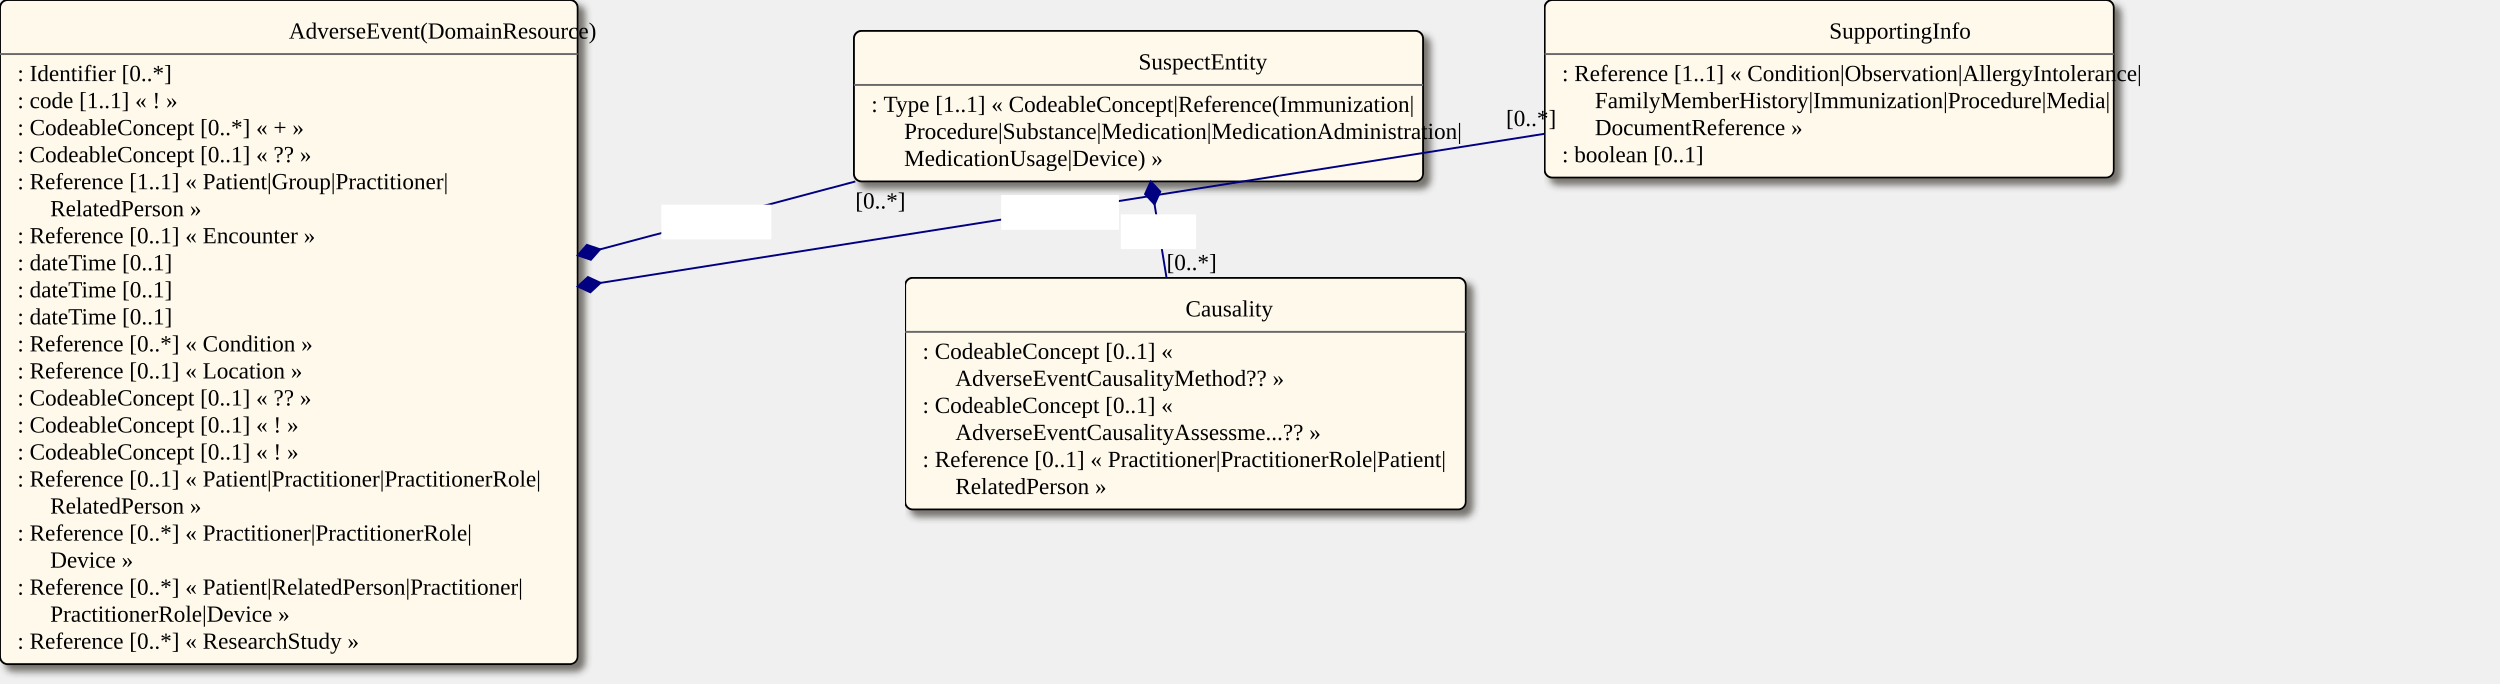
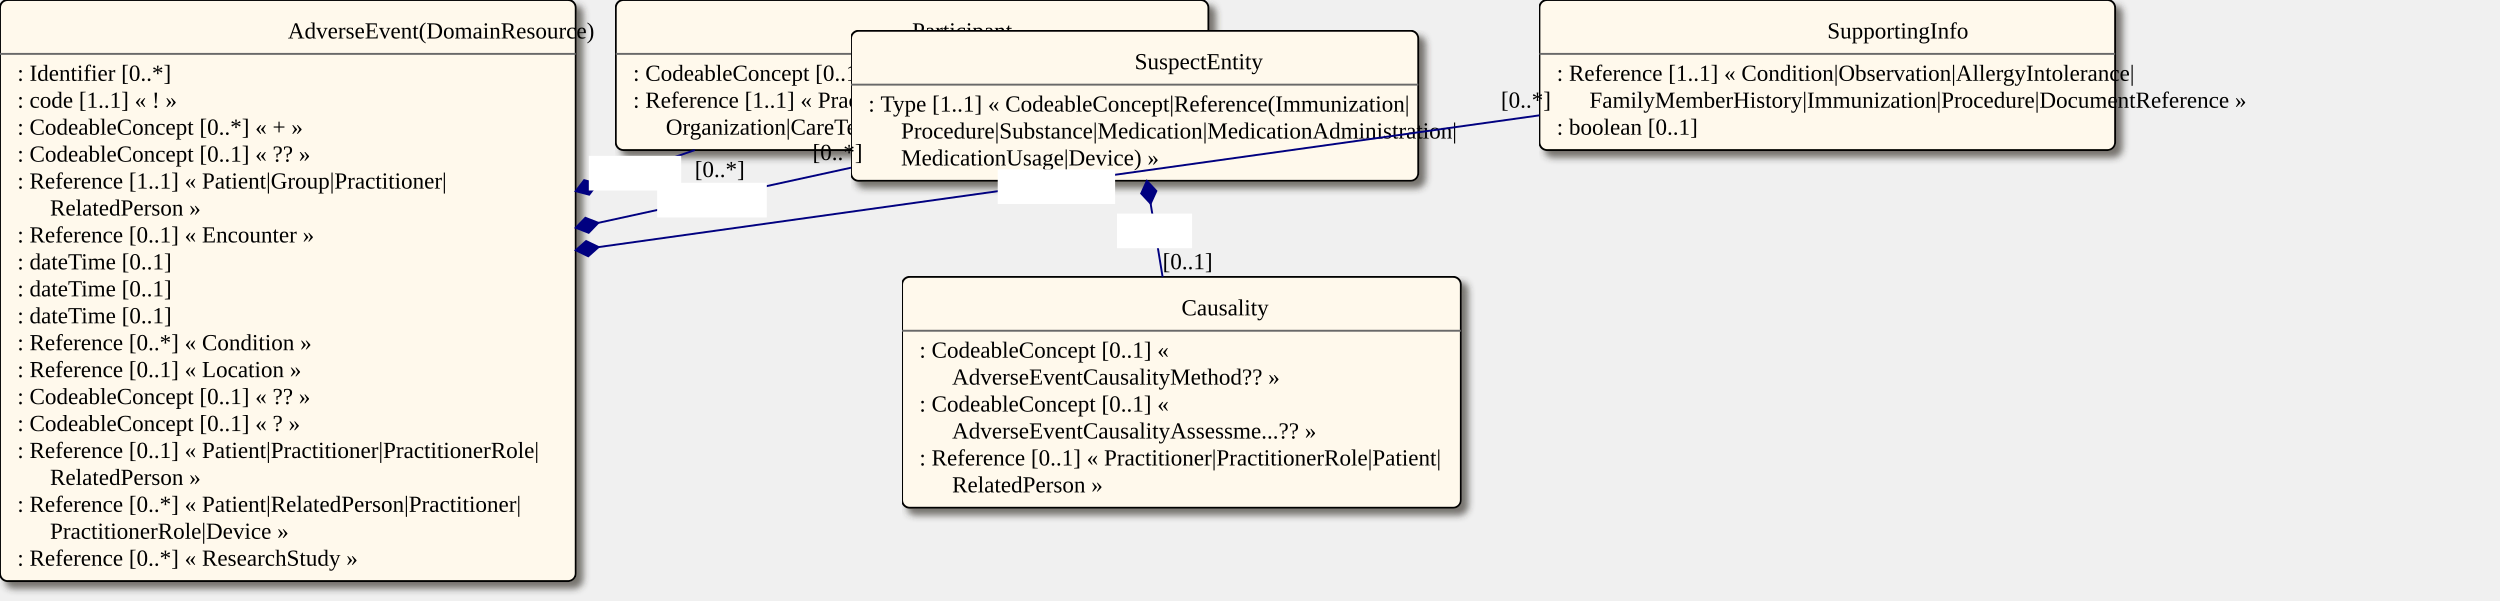
- <svg xmlns="http://www.w3.org/2000/svg" xmlns:xlink="http://www.w3.org/1999/xlink" id="n143" version="1.1" width="1294.8" height="354.0">
+ <svg xmlns="http://www.w3.org/2000/svg" xmlns:xlink="http://www.w3.org/1999/xlink" id="n144" version="1.1" width="1299.2" height="312.0">
  <defs>
    <filter id="shadow1" x="0" y="0" width="200%" height="200%">
      <feOffset result="offOut" in="SourceGraphic" dx="3" dy="3" />
      <feColorMatrix result="matrixOut" in="offOut" type="matrix" values="0.2 0 0 0 0 0 0.2 0 0 0 0 0 0.2 0 0 0 0 0 1 0" />
      <feGaussianBlur result="blurOut" in="matrixOut" stdDeviation="2" />
      <feBlend in="SourceGraphic" in2="blurOut" mode="normal" />
    </filter>
  </defs>
-   <g id="n144">
-     <rect id="AdverseEvent" x="0.0" y="0.0" rx="4" ry="4" width="299.2" height="344.0" filter="url(#shadow1)" style="fill:#fff9ec;stroke:black;stroke-width:1" />
-     <line id="n145" x1="0.0" y1="28.0" x2="299.2" y2="28.0" style="stroke:dimgrey;stroke-width:1" />
-     <text id="n146" x="149.6" y="20.0" fill="black" class="diagram-class-title  diagram-class-resource">AdverseEvent<tspan class="diagram-class-title-link"> (<a id="n147" xlink:href="domainresource.html" class="diagram-class-reference">DomainResource</a>)</tspan>
+   <g id="n145">
+     <rect id="AdverseEvent" x="0.0" y="0.0" rx="4" ry="4" width="299.2" height="302.0" filter="url(#shadow1)" style="fill:#fff9ec;stroke:black;stroke-width:1" />
+     <line id="n146" x1="0.0" y1="28.0" x2="299.2" y2="28.0" style="stroke:dimgrey;stroke-width:1" />
+     <text id="n147" x="149.6" y="20.0" fill="black" class="diagram-class-title  diagram-class-resource">AdverseEvent<tspan class="diagram-class-title-link"> (<a id="n148" xlink:href="domainresource.html" class="diagram-class-reference">DomainResource</a>)</tspan>
    </text>
-     <text id="n148" x="6.0" y="42.0" fill="black" class="diagram-class-detail">
-       <a id="n149" xlink:href="adverseevent-definitions.html#AdverseEvent.identifier" /> : <a id="n150" xlink:href="datatypes.html#Identifier">Identifier</a> [0..*]</text>
-     <text id="n154" x="6.0" y="56.0" fill="black" class="diagram-class-detail">
-       <a id="n155" xlink:href="adverseevent-definitions.html#AdverseEvent.actuality" /> : <a id="n156" xlink:href="datatypes.html#code">code</a> [1..1] « <a id="n157" xlink:href="valueset-adverse-event-actuality.html" />! »</text>
-     <text id="n164" x="6.0" y="70.0" fill="black" class="diagram-class-detail">
-       <a id="n165" xlink:href="adverseevent-definitions.html#AdverseEvent.category" /> : <a id="n166" xlink:href="datatypes.html#CodeableConcept">CodeableConcept</a> [0..*] « <a id="n167" xlink:href="valueset-adverse-event-category.html" />+ »</text>
-     <text id="n174" x="6.0" y="84.0" fill="black" class="diagram-class-detail">
-       <a id="n175" xlink:href="adverseevent-definitions.html#AdverseEvent.event" /> : <a id="n176" xlink:href="datatypes.html#CodeableConcept">CodeableConcept</a> [0..1] « <a id="n177" xlink:href="valueset-adverse-event-type.html" />?? »</text>
-     <text id="n184" x="6.0" y="98.0" fill="black" class="diagram-class-detail">
-       <a id="n185" xlink:href="adverseevent-definitions.html#AdverseEvent.subject" /> : <a id="n186" xlink:href="references.html#Reference">Reference</a> [1..1] « <a id="n187" xlink:href="patient.html#Patient">Patient</a>|<a id="n188" xlink:href="group.html#Group">Group</a>|<a id="n189" xlink:href="practitioner.html#Practitioner">Practitioner</a>|</text>
-     <text id="n190" x="26.0" y="112.0" fill="black" class="diagram-class-detail">
-       <a id="n191" xlink:href="relatedperson.html#RelatedPerson">RelatedPerson</a> »</text>
-     <text id="n200" x="6.0" y="126.0" fill="black" class="diagram-class-detail">
-       <a id="n201" xlink:href="adverseevent-definitions.html#AdverseEvent.encounter" /> : <a id="n202" xlink:href="references.html#Reference">Reference</a> [0..1] « <a id="n203" xlink:href="encounter.html#Encounter">Encounter</a> »</text>
-     <text id="n208" x="6.0" y="140.0" fill="black" class="diagram-class-detail">
-       <a id="n209" xlink:href="adverseevent-definitions.html#AdverseEvent.date" /> : <a id="n210" xlink:href="datatypes.html#dateTime">dateTime</a> [0..1]</text>
-     <text id="n214" x="6.0" y="154.0" fill="black" class="diagram-class-detail">
-       <a id="n215" xlink:href="adverseevent-definitions.html#AdverseEvent.detected" /> : <a id="n216" xlink:href="datatypes.html#dateTime">dateTime</a> [0..1]</text>
-     <text id="n220" x="6.0" y="168.0" fill="black" class="diagram-class-detail">
-       <a id="n221" xlink:href="adverseevent-definitions.html#AdverseEvent.recordedDate" /> : <a id="n222" xlink:href="datatypes.html#dateTime">dateTime</a> [0..1]</text>
-     <text id="n226" x="6.0" y="182.0" fill="black" class="diagram-class-detail">
-       <a id="n227" xlink:href="adverseevent-definitions.html#AdverseEvent.resultingCondition" /> : <a id="n228" xlink:href="references.html#Reference">Reference</a> [0..*] « <a id="n229" xlink:href="condition.html#Condition">Condition</a> »</text>
-     <text id="n234" x="6.0" y="196.0" fill="black" class="diagram-class-detail">
-       <a id="n235" xlink:href="adverseevent-definitions.html#AdverseEvent.location" /> : <a id="n236" xlink:href="references.html#Reference">Reference</a> [0..1] « <a id="n237" xlink:href="location.html#Location">Location</a> »</text>
-     <text id="n242" x="6.0" y="210.0" fill="black" class="diagram-class-detail">
-       <a id="n243" xlink:href="adverseevent-definitions.html#AdverseEvent.seriousness" /> : <a id="n244" xlink:href="datatypes.html#CodeableConcept">CodeableConcept</a> [0..1] « <a id="n245" xlink:href="valueset-adverse-event-seriousness.html" />?? »</text>
-     <text id="n252" x="6.0" y="224.0" fill="black" class="diagram-class-detail">
-       <a id="n253" xlink:href="adverseevent-definitions.html#AdverseEvent.severity" /> : <a id="n254" xlink:href="datatypes.html#CodeableConcept">CodeableConcept</a> [0..1] « <a id="n255" xlink:href="valueset-adverse-event-severity.html" />! »</text>
-     <text id="n262" x="6.0" y="238.0" fill="black" class="diagram-class-detail">
-       <a id="n263" xlink:href="adverseevent-definitions.html#AdverseEvent.outcome" /> : <a id="n264" xlink:href="datatypes.html#CodeableConcept">CodeableConcept</a> [0..1] « <a id="n265" xlink:href="valueset-adverse-event-outcome.html" />! »</text>
-     <text id="n272" x="6.0" y="252.0" fill="black" class="diagram-class-detail">
-       <a id="n273" xlink:href="adverseevent-definitions.html#AdverseEvent.recorder" /> : <a id="n274" xlink:href="references.html#Reference">Reference</a> [0..1] « <a id="n275" xlink:href="patient.html#Patient">Patient</a>|<a id="n276" xlink:href="practitioner.html#Practitioner">Practitioner</a>|<a id="n277" xlink:href="practitionerrole.html#PractitionerRole">PractitionerRole</a>|</text>
-     <text id="n278" x="26.0" y="266.0" fill="black" class="diagram-class-detail">
-       <a id="n279" xlink:href="relatedperson.html#RelatedPerson">RelatedPerson</a> »</text>
-     <text id="n288" x="6.0" y="280.0" fill="black" class="diagram-class-detail">
-       <a id="n289" xlink:href="adverseevent-definitions.html#AdverseEvent.contributor" /> : <a id="n290" xlink:href="references.html#Reference">Reference</a> [0..*] « <a id="n291" xlink:href="practitioner.html#Practitioner">Practitioner</a>|<a id="n292" xlink:href="practitionerrole.html#PractitionerRole">PractitionerRole</a>|</text>
-     <text id="n293" x="26.0" y="294.0" fill="black" class="diagram-class-detail">
-       <a id="n294" xlink:href="device.html#Device">Device</a> »</text>
-     <text id="n302" x="6.0" y="308.0" fill="black" class="diagram-class-detail">
-       <a id="n303" xlink:href="adverseevent-definitions.html#AdverseEvent.detector" /> : <a id="n304" xlink:href="references.html#Reference">Reference</a> [0..*] « <a id="n305" xlink:href="patient.html#Patient">Patient</a>|<a id="n306" xlink:href="relatedperson.html#RelatedPerson">RelatedPerson</a>|<a id="n307" xlink:href="practitioner.html#Practitioner">Practitioner</a>|</text>
-     <text id="n308" x="26.0" y="322.0" fill="black" class="diagram-class-detail">
-       <a id="n309" xlink:href="practitionerrole.html#PractitionerRole">PractitionerRole</a>|<a id="n310" xlink:href="device.html#Device">Device</a> »</text>
-     <text id="n320" x="6.0" y="336.0" fill="black" class="diagram-class-detail">
-       <a id="n321" xlink:href="adverseevent-definitions.html#AdverseEvent.study" /> : <a id="n322" xlink:href="references.html#Reference">Reference</a> [0..*] « <a id="n323" xlink:href="researchstudy.html#ResearchStudy">ResearchStudy</a> »</text>
+     <text id="n149" x="6.0" y="42.0" fill="black" class="diagram-class-detail">
+       <a id="n150" xlink:href="adverseevent-definitions.html#AdverseEvent.identifier" /> : <a id="n151" xlink:href="datatypes.html#Identifier">Identifier</a> [0..*]</text>
+     <text id="n155" x="6.0" y="56.0" fill="black" class="diagram-class-detail">
+       <a id="n156" xlink:href="adverseevent-definitions.html#AdverseEvent.actuality" /> : <a id="n157" xlink:href="datatypes.html#code">code</a> [1..1] « <a id="n158" xlink:href="valueset-adverse-event-actuality.html" />! »</text>
+     <text id="n165" x="6.0" y="70.0" fill="black" class="diagram-class-detail">
+       <a id="n166" xlink:href="adverseevent-definitions.html#AdverseEvent.category" /> : <a id="n167" xlink:href="datatypes.html#CodeableConcept">CodeableConcept</a> [0..*] « <a id="n168" xlink:href="valueset-adverse-event-category.html" />+ »</text>
+     <text id="n175" x="6.0" y="84.0" fill="black" class="diagram-class-detail">
+       <a id="n176" xlink:href="adverseevent-definitions.html#AdverseEvent.code" /> : <a id="n177" xlink:href="datatypes.html#CodeableConcept">CodeableConcept</a> [0..1] « <a id="n178" xlink:href="valueset-adverse-event-type.html" />?? »</text>
+     <text id="n185" x="6.0" y="98.0" fill="black" class="diagram-class-detail">
+       <a id="n186" xlink:href="adverseevent-definitions.html#AdverseEvent.subject" /> : <a id="n187" xlink:href="references.html#Reference">Reference</a> [1..1] « <a id="n188" xlink:href="patient.html#Patient">Patient</a>|<a id="n189" xlink:href="group.html#Group">Group</a>|<a id="n190" xlink:href="practitioner.html#Practitioner">Practitioner</a>|</text>
+     <text id="n191" x="26.0" y="112.0" fill="black" class="diagram-class-detail">
+       <a id="n192" xlink:href="relatedperson.html#RelatedPerson">RelatedPerson</a> »</text>
+     <text id="n201" x="6.0" y="126.0" fill="black" class="diagram-class-detail">
+       <a id="n202" xlink:href="adverseevent-definitions.html#AdverseEvent.encounter" /> : <a id="n203" xlink:href="references.html#Reference">Reference</a> [0..1] « <a id="n204" xlink:href="encounter.html#Encounter">Encounter</a> »</text>
+     <text id="n209" x="6.0" y="140.0" fill="black" class="diagram-class-detail">
+       <a id="n210" xlink:href="adverseevent-definitions.html#AdverseEvent.date" /> : <a id="n211" xlink:href="datatypes.html#dateTime">dateTime</a> [0..1]</text>
+     <text id="n215" x="6.0" y="154.0" fill="black" class="diagram-class-detail">
+       <a id="n216" xlink:href="adverseevent-definitions.html#AdverseEvent.detected" /> : <a id="n217" xlink:href="datatypes.html#dateTime">dateTime</a> [0..1]</text>
+     <text id="n221" x="6.0" y="168.0" fill="black" class="diagram-class-detail">
+       <a id="n222" xlink:href="adverseevent-definitions.html#AdverseEvent.recordedDate" /> : <a id="n223" xlink:href="datatypes.html#dateTime">dateTime</a> [0..1]</text>
+     <text id="n227" x="6.0" y="182.0" fill="black" class="diagram-class-detail">
+       <a id="n228" xlink:href="adverseevent-definitions.html#AdverseEvent.resultingCondition" /> : <a id="n229" xlink:href="references.html#Reference">Reference</a> [0..*] « <a id="n230" xlink:href="condition.html#Condition">Condition</a> »</text>
+     <text id="n235" x="6.0" y="196.0" fill="black" class="diagram-class-detail">
+       <a id="n236" xlink:href="adverseevent-definitions.html#AdverseEvent.location" /> : <a id="n237" xlink:href="references.html#Reference">Reference</a> [0..1] « <a id="n238" xlink:href="location.html#Location">Location</a> »</text>
+     <text id="n243" x="6.0" y="210.0" fill="black" class="diagram-class-detail">
+       <a id="n244" xlink:href="adverseevent-definitions.html#AdverseEvent.seriousness" /> : <a id="n245" xlink:href="datatypes.html#CodeableConcept">CodeableConcept</a> [0..1] « <a id="n246" xlink:href="valueset-adverse-event-seriousness.html" />?? »</text>
+     <text id="n253" x="6.0" y="224.0" fill="black" class="diagram-class-detail">
+       <a id="n254" xlink:href="adverseevent-definitions.html#AdverseEvent.outcome" /> : <a id="n255" xlink:href="datatypes.html#CodeableConcept">CodeableConcept</a> [0..1] « <a id="n256" xlink:href="valueset-adverse-event-outcome.html" />? »</text>
+     <text id="n261" x="6.0" y="238.0" fill="black" class="diagram-class-detail">
+       <a id="n262" xlink:href="adverseevent-definitions.html#AdverseEvent.recorder" /> : <a id="n263" xlink:href="references.html#Reference">Reference</a> [0..1] « <a id="n264" xlink:href="patient.html#Patient">Patient</a>|<a id="n265" xlink:href="practitioner.html#Practitioner">Practitioner</a>|<a id="n266" xlink:href="practitionerrole.html#PractitionerRole">PractitionerRole</a>|</text>
+     <text id="n267" x="26.0" y="252.0" fill="black" class="diagram-class-detail">
+       <a id="n268" xlink:href="relatedperson.html#RelatedPerson">RelatedPerson</a> »</text>
+     <text id="n277" x="6.0" y="266.0" fill="black" class="diagram-class-detail">
+       <a id="n278" xlink:href="adverseevent-definitions.html#AdverseEvent.detector" /> : <a id="n279" xlink:href="references.html#Reference">Reference</a> [0..*] « <a id="n280" xlink:href="patient.html#Patient">Patient</a>|<a id="n281" xlink:href="relatedperson.html#RelatedPerson">RelatedPerson</a>|<a id="n282" xlink:href="practitioner.html#Practitioner">Practitioner</a>|</text>
+     <text id="n283" x="26.0" y="280.0" fill="black" class="diagram-class-detail">
+       <a id="n284" xlink:href="practitionerrole.html#PractitionerRole">PractitionerRole</a>|<a id="n285" xlink:href="device.html#Device">Device</a> »</text>
+     <text id="n295" x="6.0" y="294.0" fill="black" class="diagram-class-detail">
+       <a id="n296" xlink:href="adverseevent-definitions.html#AdverseEvent.study" /> : <a id="n297" xlink:href="references.html#Reference">Reference</a> [0..*] « <a id="n298" xlink:href="researchstudy.html#ResearchStudy">ResearchStudy</a> »</text>
  </g>
-   <g id="n328">
+   <g id="n303">
+     <rect id="AdverseEvent.participant" x="320.0" y="0.0" rx="4" ry="4" width="308.0" height="78.0" filter="url(#shadow1)" style="fill:#fff9ec;stroke:black;stroke-width:1" />
+     <line id="n304" x1="320.0" y1="28.0" x2="628.0" y2="28.0" style="stroke:dimgrey;stroke-width:1" />
+     <text id="n305" x="474.0" y="20.0" fill="black" class="diagram-class-title">Participant</text>
+     <text id="n306" x="326.0" y="42.0" fill="black" class="diagram-class-detail">
+       <a id="n307" xlink:href="adverseevent-definitions.html#AdverseEvent.participant.function" /> : <a id="n308" xlink:href="datatypes.html#CodeableConcept">CodeableConcept</a> [0..1] « <a id="n309" xlink:href="valueset-adverse-event-participant-function.html" />?? »</text>
+     <text id="n316" x="326.0" y="56.0" fill="black" class="diagram-class-detail">
+       <a id="n317" xlink:href="adverseevent-definitions.html#AdverseEvent.participant.actor" /> : <a id="n318" xlink:href="references.html#Reference">Reference</a> [1..1] « <a id="n319" xlink:href="practitioner.html#Practitioner">Practitioner</a>|<a id="n320" xlink:href="practitionerrole.html#PractitionerRole">PractitionerRole</a>|</text>
+     <text id="n321" x="346.0" y="70.0" fill="black" class="diagram-class-detail">
+       <a id="n322" xlink:href="organization.html#Organization">Organization</a>|<a id="n323" xlink:href="careteam.html#CareTeam">CareTeam</a>|<a id="n324" xlink:href="patient.html#Patient">Patient</a>|<a id="n325" xlink:href="device.html#Device">Device</a>|<a id="n326" xlink:href="relatedperson.html#RelatedPerson">RelatedPerson</a> »</text>
+   </g>
+   <g id="n338">
    <rect id="AdverseEvent.suspectEntity" x="442.25" y="15.987" rx="4" ry="4" width="294.8" height="78.0" filter="url(#shadow1)" style="fill:#fff9ec;stroke:black;stroke-width:1" />
-     <line id="n329" x1="442.25" y1="43.987" x2="737.05" y2="43.987" style="stroke:dimgrey;stroke-width:1" />
-     <text id="n330" x="589.65" y="35.987" fill="black" class="diagram-class-title">SuspectEntity</text>
-     <text id="n331" x="448.25" y="57.987" fill="black" class="diagram-class-detail">
-       <a id="n332" xlink:href="adverseevent-definitions.html#AdverseEvent.suspectEntity.instance_x_" /> : <a id="n333" xlink:href="formats.html#umlchoice">Type</a> [1..1] « <a id="n334" xlink:href="datatypes.html#CodeableConcept">CodeableConcept</a>|<a id="n335" xlink:href="references.html#Reference">Reference</a>(<a id="n336" xlink:href="immunization.html#Immunization">Immunization</a>|</text>
-     <text id="n337" x="468.25" y="71.987" fill="black" class="diagram-class-detail">
-       <a id="n338" xlink:href="procedure.html#Procedure">Procedure</a>|<a id="n339" xlink:href="substance.html#Substance">Substance</a>|<a id="n340" xlink:href="medication.html#Medication">Medication</a>|<a id="n341" xlink:href="medicationadministration.html#MedicationAdministration">MedicationAdministration</a>|</text>
-     <text id="n342" x="468.25" y="85.987" fill="black" class="diagram-class-detail">
-       <a id="n343" xlink:href="medicationusage.html#MedicationUsage">MedicationUsage</a>|<a id="n344" xlink:href="device.html#Device">Device</a>) »</text>
+     <line id="n339" x1="442.25" y1="43.987" x2="737.05" y2="43.987" style="stroke:dimgrey;stroke-width:1" />
+     <text id="n340" x="589.65" y="35.987" fill="black" class="diagram-class-title">SuspectEntity</text>
+     <text id="n341" x="448.25" y="57.987" fill="black" class="diagram-class-detail">
+       <a id="n342" xlink:href="adverseevent-definitions.html#AdverseEvent.suspectEntity.instance_x_" /> : <a id="n343" xlink:href="formats.html#umlchoice">Type</a> [1..1] « <a id="n344" xlink:href="datatypes.html#CodeableConcept">CodeableConcept</a>|<a id="n345" xlink:href="references.html#Reference">Reference</a>(<a id="n346" xlink:href="immunization.html#Immunization">Immunization</a>|</text>
+     <text id="n347" x="468.25" y="71.987" fill="black" class="diagram-class-detail">
+       <a id="n348" xlink:href="procedure.html#Procedure">Procedure</a>|<a id="n349" xlink:href="substance.html#Substance">Substance</a>|<a id="n350" xlink:href="medication.html#Medication">Medication</a>|<a id="n351" xlink:href="medicationadministration.html#MedicationAdministration">MedicationAdministration</a>|</text>
+     <text id="n352" x="468.25" y="85.987" fill="black" class="diagram-class-detail">
+       <a id="n353" xlink:href="medicationusage.html#MedicationUsage">MedicationUsage</a>|<a id="n354" xlink:href="device.html#Device">Device</a>) »</text>
  </g>
-   <g id="n359">
+   <g id="n369">
    <rect id="AdverseEvent.suspectEntity.causality" x="468.782" y="143.88" rx="4" ry="4" width="290.4" height="120.0" filter="url(#shadow1)" style="fill:#fff9ec;stroke:black;stroke-width:1" />
-     <line id="n360" x1="468.782" y1="171.88" x2="759.182" y2="171.88" style="stroke:dimgrey;stroke-width:1" />
-     <text id="n361" x="613.982" y="163.88" fill="black" class="diagram-class-title">Causality</text>
-     <text id="n362" x="474.782" y="185.88" fill="black" class="diagram-class-detail">
-       <a id="n363" xlink:href="adverseevent-definitions.html#AdverseEvent.suspectEntity.causality.assessmentMethod" /> : <a id="n364" xlink:href="datatypes.html#CodeableConcept">CodeableConcept</a> [0..1] « <a id="n365" xlink:href="valueset-adverse-event-causality-method.html" />
+     <line id="n370" x1="468.782" y1="171.88" x2="759.182" y2="171.88" style="stroke:dimgrey;stroke-width:1" />
+     <text id="n371" x="613.982" y="163.88" fill="black" class="diagram-class-title">Causality</text>
+     <text id="n372" x="474.782" y="185.88" fill="black" class="diagram-class-detail">
+       <a id="n373" xlink:href="adverseevent-definitions.html#AdverseEvent.suspectEntity.causality.assessmentMethod" /> : <a id="n374" xlink:href="datatypes.html#CodeableConcept">CodeableConcept</a> [0..1] « <a id="n375" xlink:href="valueset-adverse-event-causality-method.html" />
    </text>
-     <text id="n367" x="494.782" y="199.88" fill="black" class="diagram-class-detail">
-       <a id="n368" xlink:href="valueset-adverse-event-causality-method.html">AdverseEventCausalityMethod</a>?? »</text>
-     <text id="n376" x="474.782" y="213.88" fill="black" class="diagram-class-detail">
-       <a id="n377" xlink:href="adverseevent-definitions.html#AdverseEvent.suspectEntity.causality.entityRelatedness" /> : <a id="n378" xlink:href="datatypes.html#CodeableConcept">CodeableConcept</a> [0..1] « <a id="n379" xlink:href="valueset-adverse-event-causality-assess.html" />
+     <text id="n377" x="494.782" y="199.88" fill="black" class="diagram-class-detail">
+       <a id="n378" xlink:href="valueset-adverse-event-causality-method.html">AdverseEventCausalityMethod</a>?? »</text>
+     <text id="n386" x="474.782" y="213.88" fill="black" class="diagram-class-detail">
+       <a id="n387" xlink:href="adverseevent-definitions.html#AdverseEvent.suspectEntity.causality.entityRelatedness" /> : <a id="n388" xlink:href="datatypes.html#CodeableConcept">CodeableConcept</a> [0..1] « <a id="n389" xlink:href="valueset-adverse-event-causality-assess.html" />
    </text>
-     <text id="n381" x="494.782" y="227.88" fill="black" class="diagram-class-detail">
-       <a id="n382" xlink:href="valueset-adverse-event-causality-assess.html">AdverseEventCausalityAssessme...</a>?? »</text>
-     <text id="n390" x="474.782" y="241.88" fill="black" class="diagram-class-detail">
-       <a id="n391" xlink:href="adverseevent-definitions.html#AdverseEvent.suspectEntity.causality.author" /> : <a id="n392" xlink:href="references.html#Reference">Reference</a> [0..1] « <a id="n393" xlink:href="practitioner.html#Practitioner">Practitioner</a>|<a id="n394" xlink:href="practitionerrole.html#PractitionerRole">PractitionerRole</a>|<a id="n395" xlink:href="patient.html#Patient">Patient</a>|</text>
-     <text id="n396" x="494.782" y="255.88" fill="black" class="diagram-class-detail">
-       <a id="n397" xlink:href="relatedperson.html#RelatedPerson">RelatedPerson</a> »</text>
+     <text id="n391" x="494.782" y="227.88" fill="black" class="diagram-class-detail">
+       <a id="n392" xlink:href="valueset-adverse-event-causality-assess.html">AdverseEventCausalityAssessme...</a>?? »</text>
+     <text id="n400" x="474.782" y="241.88" fill="black" class="diagram-class-detail">
+       <a id="n401" xlink:href="adverseevent-definitions.html#AdverseEvent.suspectEntity.causality.author" /> : <a id="n402" xlink:href="references.html#Reference">Reference</a> [0..1] « <a id="n403" xlink:href="practitioner.html#Practitioner">Practitioner</a>|<a id="n404" xlink:href="practitionerrole.html#PractitionerRole">PractitionerRole</a>|<a id="n405" xlink:href="patient.html#Patient">Patient</a>|</text>
+     <text id="n406" x="494.782" y="255.88" fill="black" class="diagram-class-detail">
+       <a id="n407" xlink:href="relatedperson.html#RelatedPerson">RelatedPerson</a> »</text>
  </g>
-   <g id="n406">
-     <rect id="AdverseEvent.supportingInfo" x="800.0" y="0.0" rx="4" ry="4" width="294.8" height="92.0" filter="url(#shadow1)" style="fill:#fff9ec;stroke:black;stroke-width:1" />
-     <line id="n407" x1="800.0" y1="28.0" x2="1094.8" y2="28.0" style="stroke:dimgrey;stroke-width:1" />
-     <text id="n408" x="947.4" y="20.0" fill="black" class="diagram-class-title">SupportingInfo</text>
-     <text id="n409" x="806.0" y="42.0" fill="black" class="diagram-class-detail">
-       <a id="n410" xlink:href="adverseevent-definitions.html#AdverseEvent.supportingInfo.item" /> : <a id="n411" xlink:href="references.html#Reference">Reference</a> [1..1] « <a id="n412" xlink:href="condition.html#Condition">Condition</a>|<a id="n413" xlink:href="observation.html#Observation">Observation</a>|<a id="n414" xlink:href="allergyintolerance.html#AllergyIntolerance">AllergyIntolerance</a>|</text>
-     <text id="n415" x="826.0" y="56.0" fill="black" class="diagram-class-detail">
-       <a id="n416" xlink:href="familymemberhistory.html#FamilyMemberHistory">FamilyMemberHistory</a>|<a id="n417" xlink:href="immunization.html#Immunization">Immunization</a>|<a id="n418" xlink:href="procedure.html#Procedure">Procedure</a>|<a id="n419" xlink:href="media.html#Media">Media</a>|</text>
-     <text id="n420" x="826.0" y="70.0" fill="black" class="diagram-class-detail">
-       <a id="n421" xlink:href="documentreference.html#DocumentReference">DocumentReference</a> »</text>
-     <text id="n435" x="806.0" y="84.0" fill="black" class="diagram-class-detail">
-       <a id="n436" xlink:href="adverseevent-definitions.html#AdverseEvent.supportingInfo.contributingFactor" /> : <a id="n437" xlink:href="datatypes.html#boolean">boolean</a> [0..1]</text>
+   <g id="n416">
+     <rect id="AdverseEvent.supportingInfo" x="800.0" y="0.0" rx="4" ry="4" width="299.2" height="78.0" filter="url(#shadow1)" style="fill:#fff9ec;stroke:black;stroke-width:1" />
+     <line id="n417" x1="800.0" y1="28.0" x2="1099.2" y2="28.0" style="stroke:dimgrey;stroke-width:1" />
+     <text id="n418" x="949.6" y="20.0" fill="black" class="diagram-class-title">SupportingInfo</text>
+     <text id="n419" x="806.0" y="42.0" fill="black" class="diagram-class-detail">
+       <a id="n420" xlink:href="adverseevent-definitions.html#AdverseEvent.supportingInfo.item" /> : <a id="n421" xlink:href="references.html#Reference">Reference</a> [1..1] « <a id="n422" xlink:href="condition.html#Condition">Condition</a>|<a id="n423" xlink:href="observation.html#Observation">Observation</a>|<a id="n424" xlink:href="allergyintolerance.html#AllergyIntolerance">AllergyIntolerance</a>|</text>
+     <text id="n425" x="826.0" y="56.0" fill="black" class="diagram-class-detail">
+       <a id="n426" xlink:href="familymemberhistory.html#FamilyMemberHistory">FamilyMemberHistory</a>|<a id="n427" xlink:href="immunization.html#Immunization">Immunization</a>|<a id="n428" xlink:href="procedure.html#Procedure">Procedure</a>|<a id="n429" xlink:href="documentreference.html#DocumentReference">DocumentReference</a> »</text>
+     <text id="n441" x="806.0" y="70.0" fill="black" class="diagram-class-detail">
+       <a id="n442" xlink:href="adverseevent-definitions.html#AdverseEvent.supportingInfo.contributingFactor" /> : <a id="n443" xlink:href="datatypes.html#boolean">boolean</a> [0..1]</text>
  </g>
-   <line id="n441" x1="596.024" y1="93.987" x2="604.177" y2="143.88" style="stroke:navy;stroke-width:1" />
-   <polygon id="n442" points="596.024,93.987 602.024,97.987 608.024,93.987 602.024,89.987 596.024,93.987" style="fill:navy;stroke:navy;stroke-width:1" transform="rotate(80.71904 596.0235 93.98662)" />
-   <rect id="n443" x="580.5" y="111.0" width="39.0" height="18.0" style="fill:white;stroke:black;stroke-width:0" />
-   <text id="n444" x="600.0" y="121.0" fill="black" class="diagram-class-linkage">
-     <a id="n445" xlink:href="adverseevent-definitions.html#AdverseEvent.suspectEntity.causality" />
+   <line id="n447" x1="299.2" y1="99.35" x2="361.039" y2="78.0" style="stroke:navy;stroke-width:1" />
+   <polygon id="n448" points="299.2,99.35 305.2,103.35 311.2,99.35 305.2,95.35 299.2,99.35" style="fill:navy;stroke:navy;stroke-width:1" transform="rotate(-19.04738 299.2 99.35018)" />
+   <rect id="n449" x="306.0" y="81.0" width="48.0" height="18.0" style="fill:white;stroke:black;stroke-width:0" />
+   <text id="n450" x="330.0" y="91.0" fill="black" class="diagram-class-linkage">
+     <a id="n451" xlink:href="adverseevent-definitions.html#AdverseEvent.participant" />
  </text>
-   <text id="n446" x="604.177" y="139.88" fill="black" class="diagram-class-linkage">[0..*]</text>
-   <line id="n447" x1="299.2" y1="132.22" x2="442.984" y2="93.987" style="stroke:navy;stroke-width:1" />
-   <polygon id="n448" points="299.2,132.22 305.2,136.22 311.2,132.22 305.2,128.22 299.2,132.22" style="fill:navy;stroke:navy;stroke-width:1" transform="rotate(-14.89088 299.2 132.22)" />
-   <rect id="n449" x="342.5" y="106.0" width="57.0" height="18.0" style="fill:white;stroke:black;stroke-width:0" />
-   <text id="n450" x="371.0" y="116.0" fill="black" class="diagram-class-linkage">
-     <a id="n451" xlink:href="adverseevent-definitions.html#AdverseEvent.suspectEntity" />
+   <text id="n452" x="361.039" y="92.0" fill="black" class="diagram-class-linkage">[0..*]</text>
+   <line id="n453" x1="596.024" y1="93.987" x2="604.177" y2="143.88" style="stroke:navy;stroke-width:1" />
+   <polygon id="n454" points="596.024,93.987 602.024,97.987 608.024,93.987 602.024,89.987 596.024,93.987" style="fill:navy;stroke:navy;stroke-width:1" transform="rotate(80.71904 596.0235 93.98662)" />
+   <rect id="n455" x="580.5" y="111.0" width="39.0" height="18.0" style="fill:white;stroke:black;stroke-width:0" />
+   <text id="n456" x="600.0" y="121.0" fill="black" class="diagram-class-linkage">
+     <a id="n457" xlink:href="adverseevent-definitions.html#AdverseEvent.suspectEntity.causality" />
  </text>
-   <text id="n452" x="442.984" y="107.987" fill="black" class="diagram-class-linkage">[0..*]</text>
-   <line id="n453" x1="299.2" y1="148.373" x2="800.0" y2="69.28" style="stroke:navy;stroke-width:1" />
-   <polygon id="n454" points="299.2,148.373 305.2,152.373 311.2,148.373 305.2,144.373 299.2,148.373" style="fill:navy;stroke:navy;stroke-width:1" transform="rotate(-8.974839 299.2 148.373)" />
-   <rect id="n455" x="518.5" y="101.0" width="61.0" height="18.0" style="fill:white;stroke:black;stroke-width:0" />
-   <text id="n456" x="549.0" y="111.0" fill="black" class="diagram-class-linkage">
-     <a id="n457" xlink:href="adverseevent-definitions.html#AdverseEvent.supportingInfo" />
+   <text id="n458" x="604.177" y="139.88" fill="black" class="diagram-class-linkage">[0..1]</text>
+   <line id="n459" x1="299.2" y1="118.359" x2="442.25" y2="87.147" style="stroke:navy;stroke-width:1" />
+   <polygon id="n460" points="299.2,118.359 305.2,122.359 311.2,118.359 305.2,114.359 299.2,118.359" style="fill:navy;stroke:navy;stroke-width:1" transform="rotate(-12.30831 299.2 118.3592)" />
+   <rect id="n461" x="341.5" y="95.0" width="57.0" height="18.0" style="fill:white;stroke:black;stroke-width:0" />
+   <text id="n462" x="370.0" y="105.0" fill="black" class="diagram-class-linkage">
+     <a id="n463" xlink:href="adverseevent-definitions.html#AdverseEvent.suspectEntity" />
  </text>
-   <text id="n458" x="780.0" y="65.28" fill="black" class="diagram-class-linkage">[0..*]</text>
+   <text id="n464" x="422.25" y="83.147" fill="black" class="diagram-class-linkage">[0..*]</text>
+   <line id="n465" x1="299.2" y1="130.056" x2="800.0" y2="59.944" style="stroke:navy;stroke-width:1" />
+   <polygon id="n466" points="299.2,130.056 305.2,134.056 311.2,130.056 305.2,126.056 299.2,130.056" style="fill:navy;stroke:navy;stroke-width:1" transform="rotate(-7.96961 299.2 130.056)" />
+   <rect id="n467" x="518.5" y="88.0" width="61.0" height="18.0" style="fill:white;stroke:black;stroke-width:0" />
+   <text id="n468" x="549.0" y="98.0" fill="black" class="diagram-class-linkage">
+     <a id="n469" xlink:href="adverseevent-definitions.html#AdverseEvent.supportingInfo" />
+   </text>
+   <text id="n470" x="780.0" y="55.944" fill="black" class="diagram-class-linkage">[0..*]</text>
</svg>
